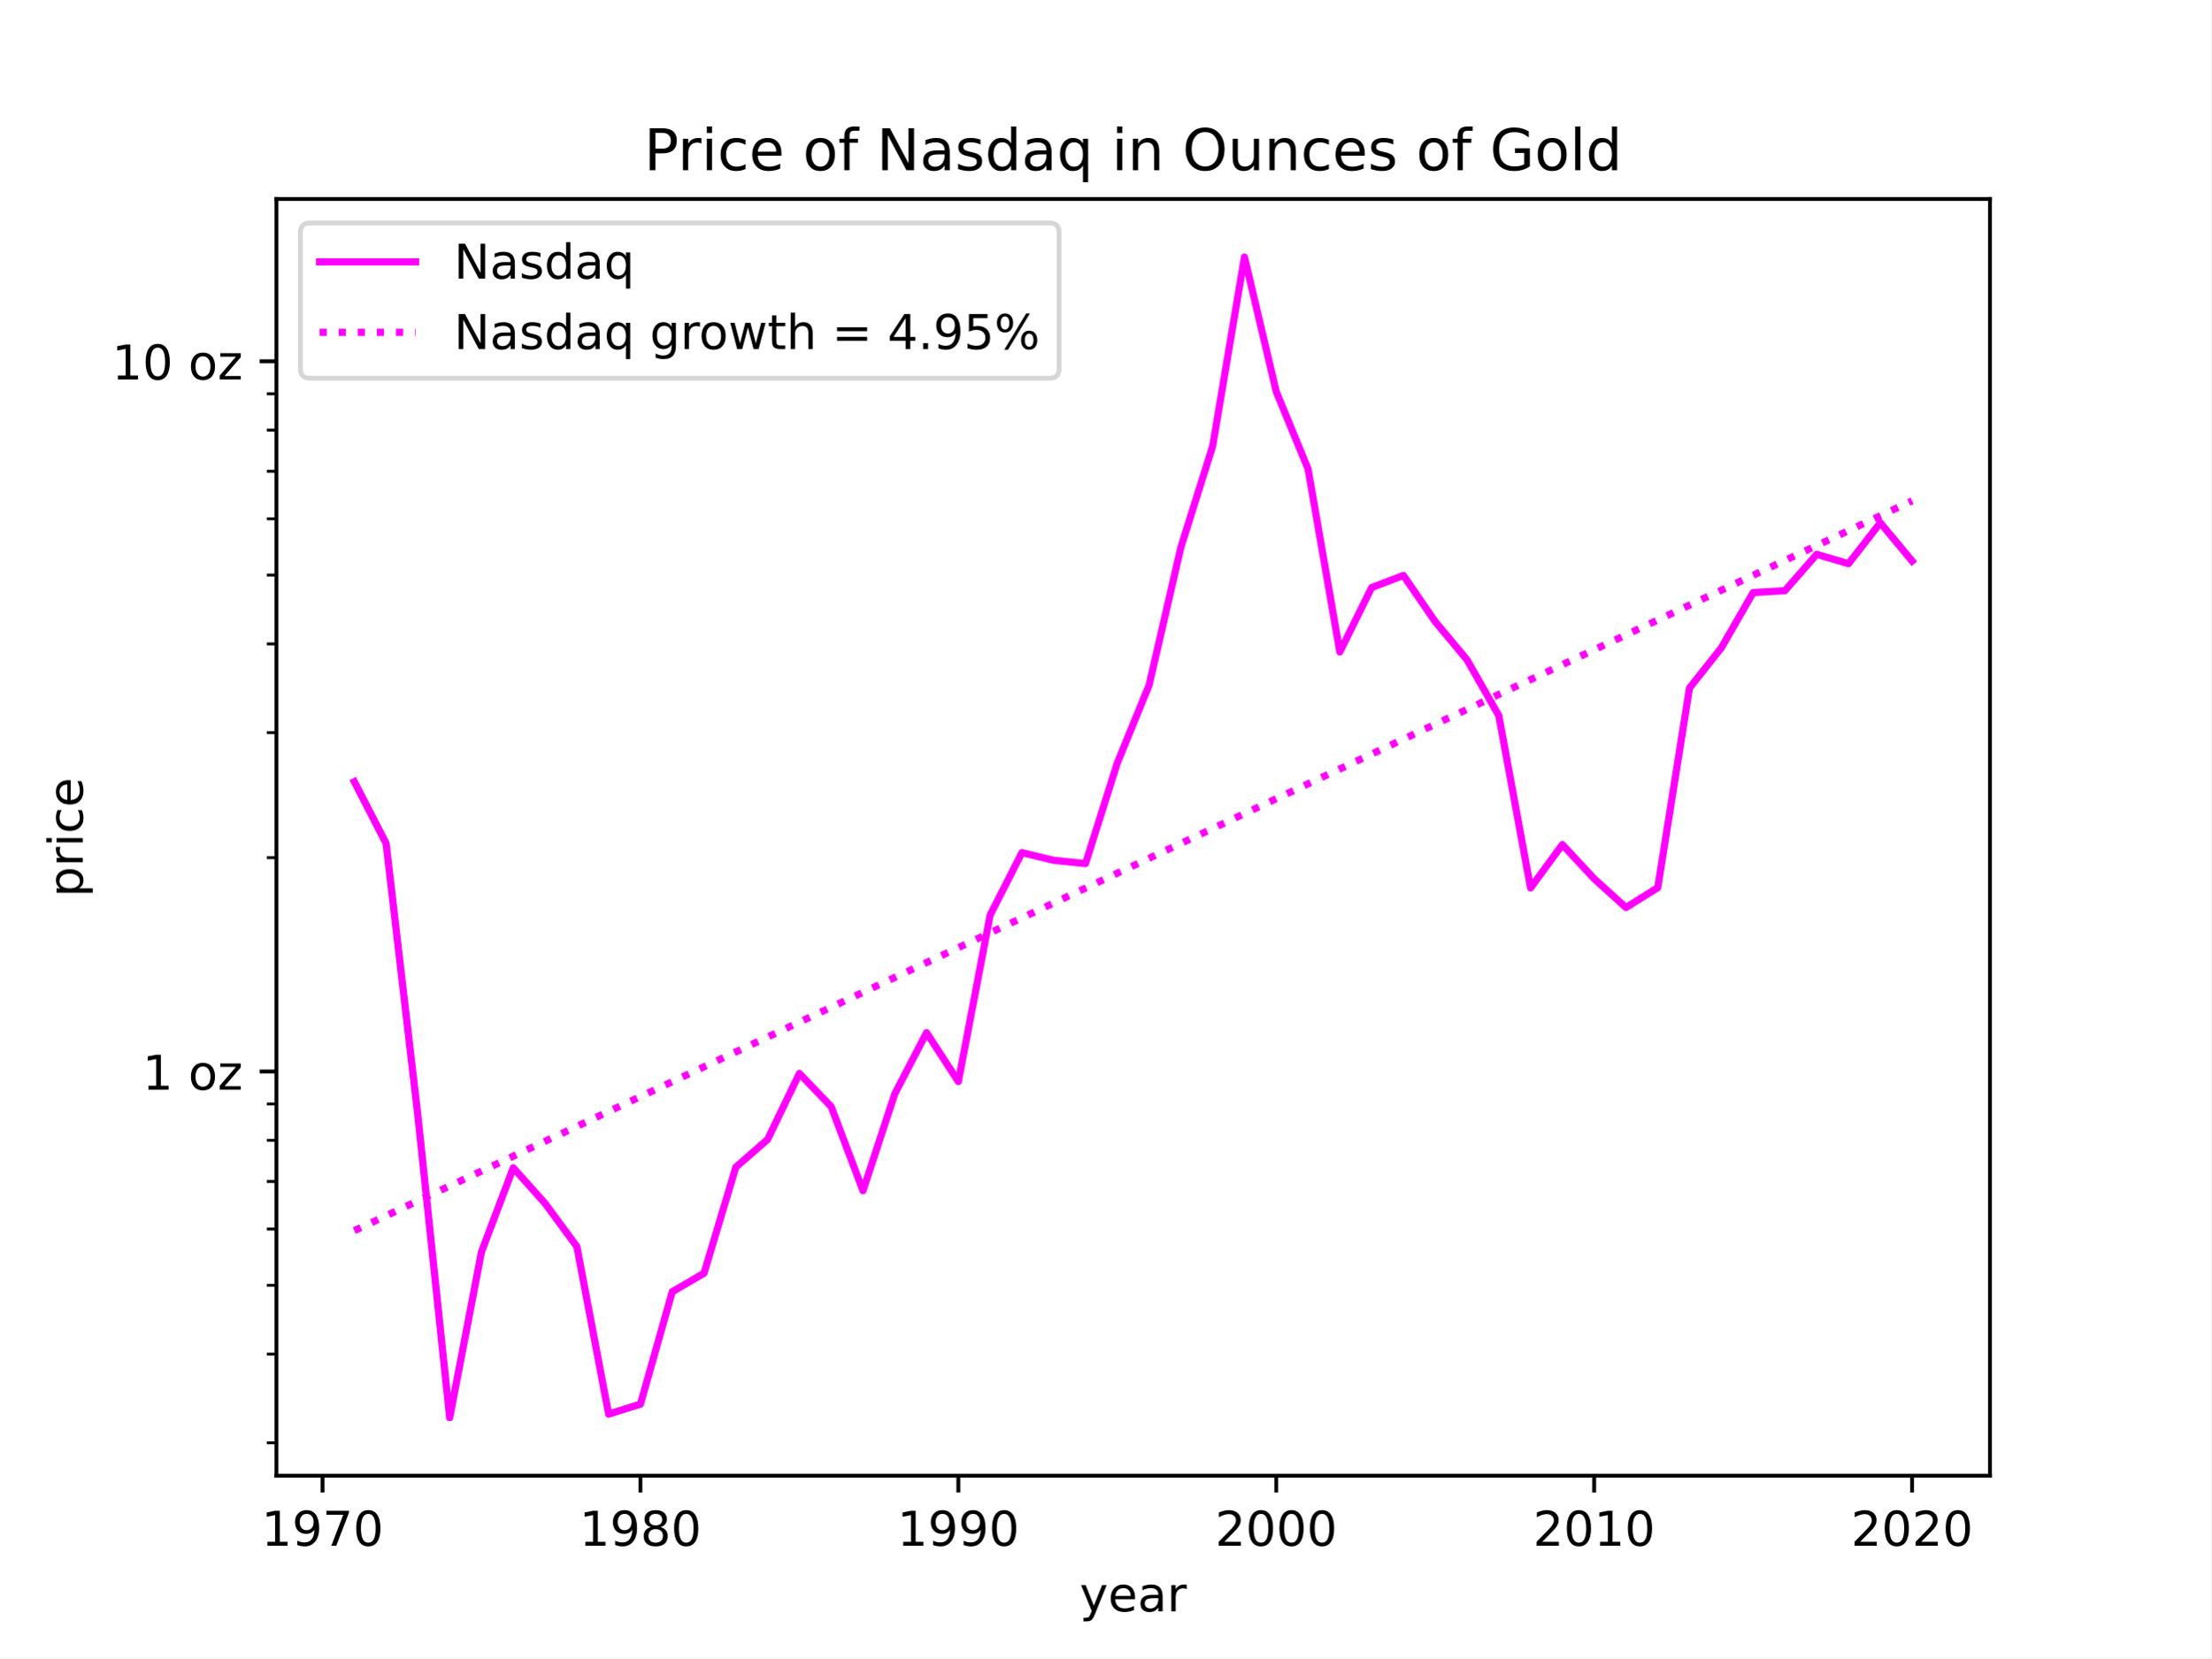
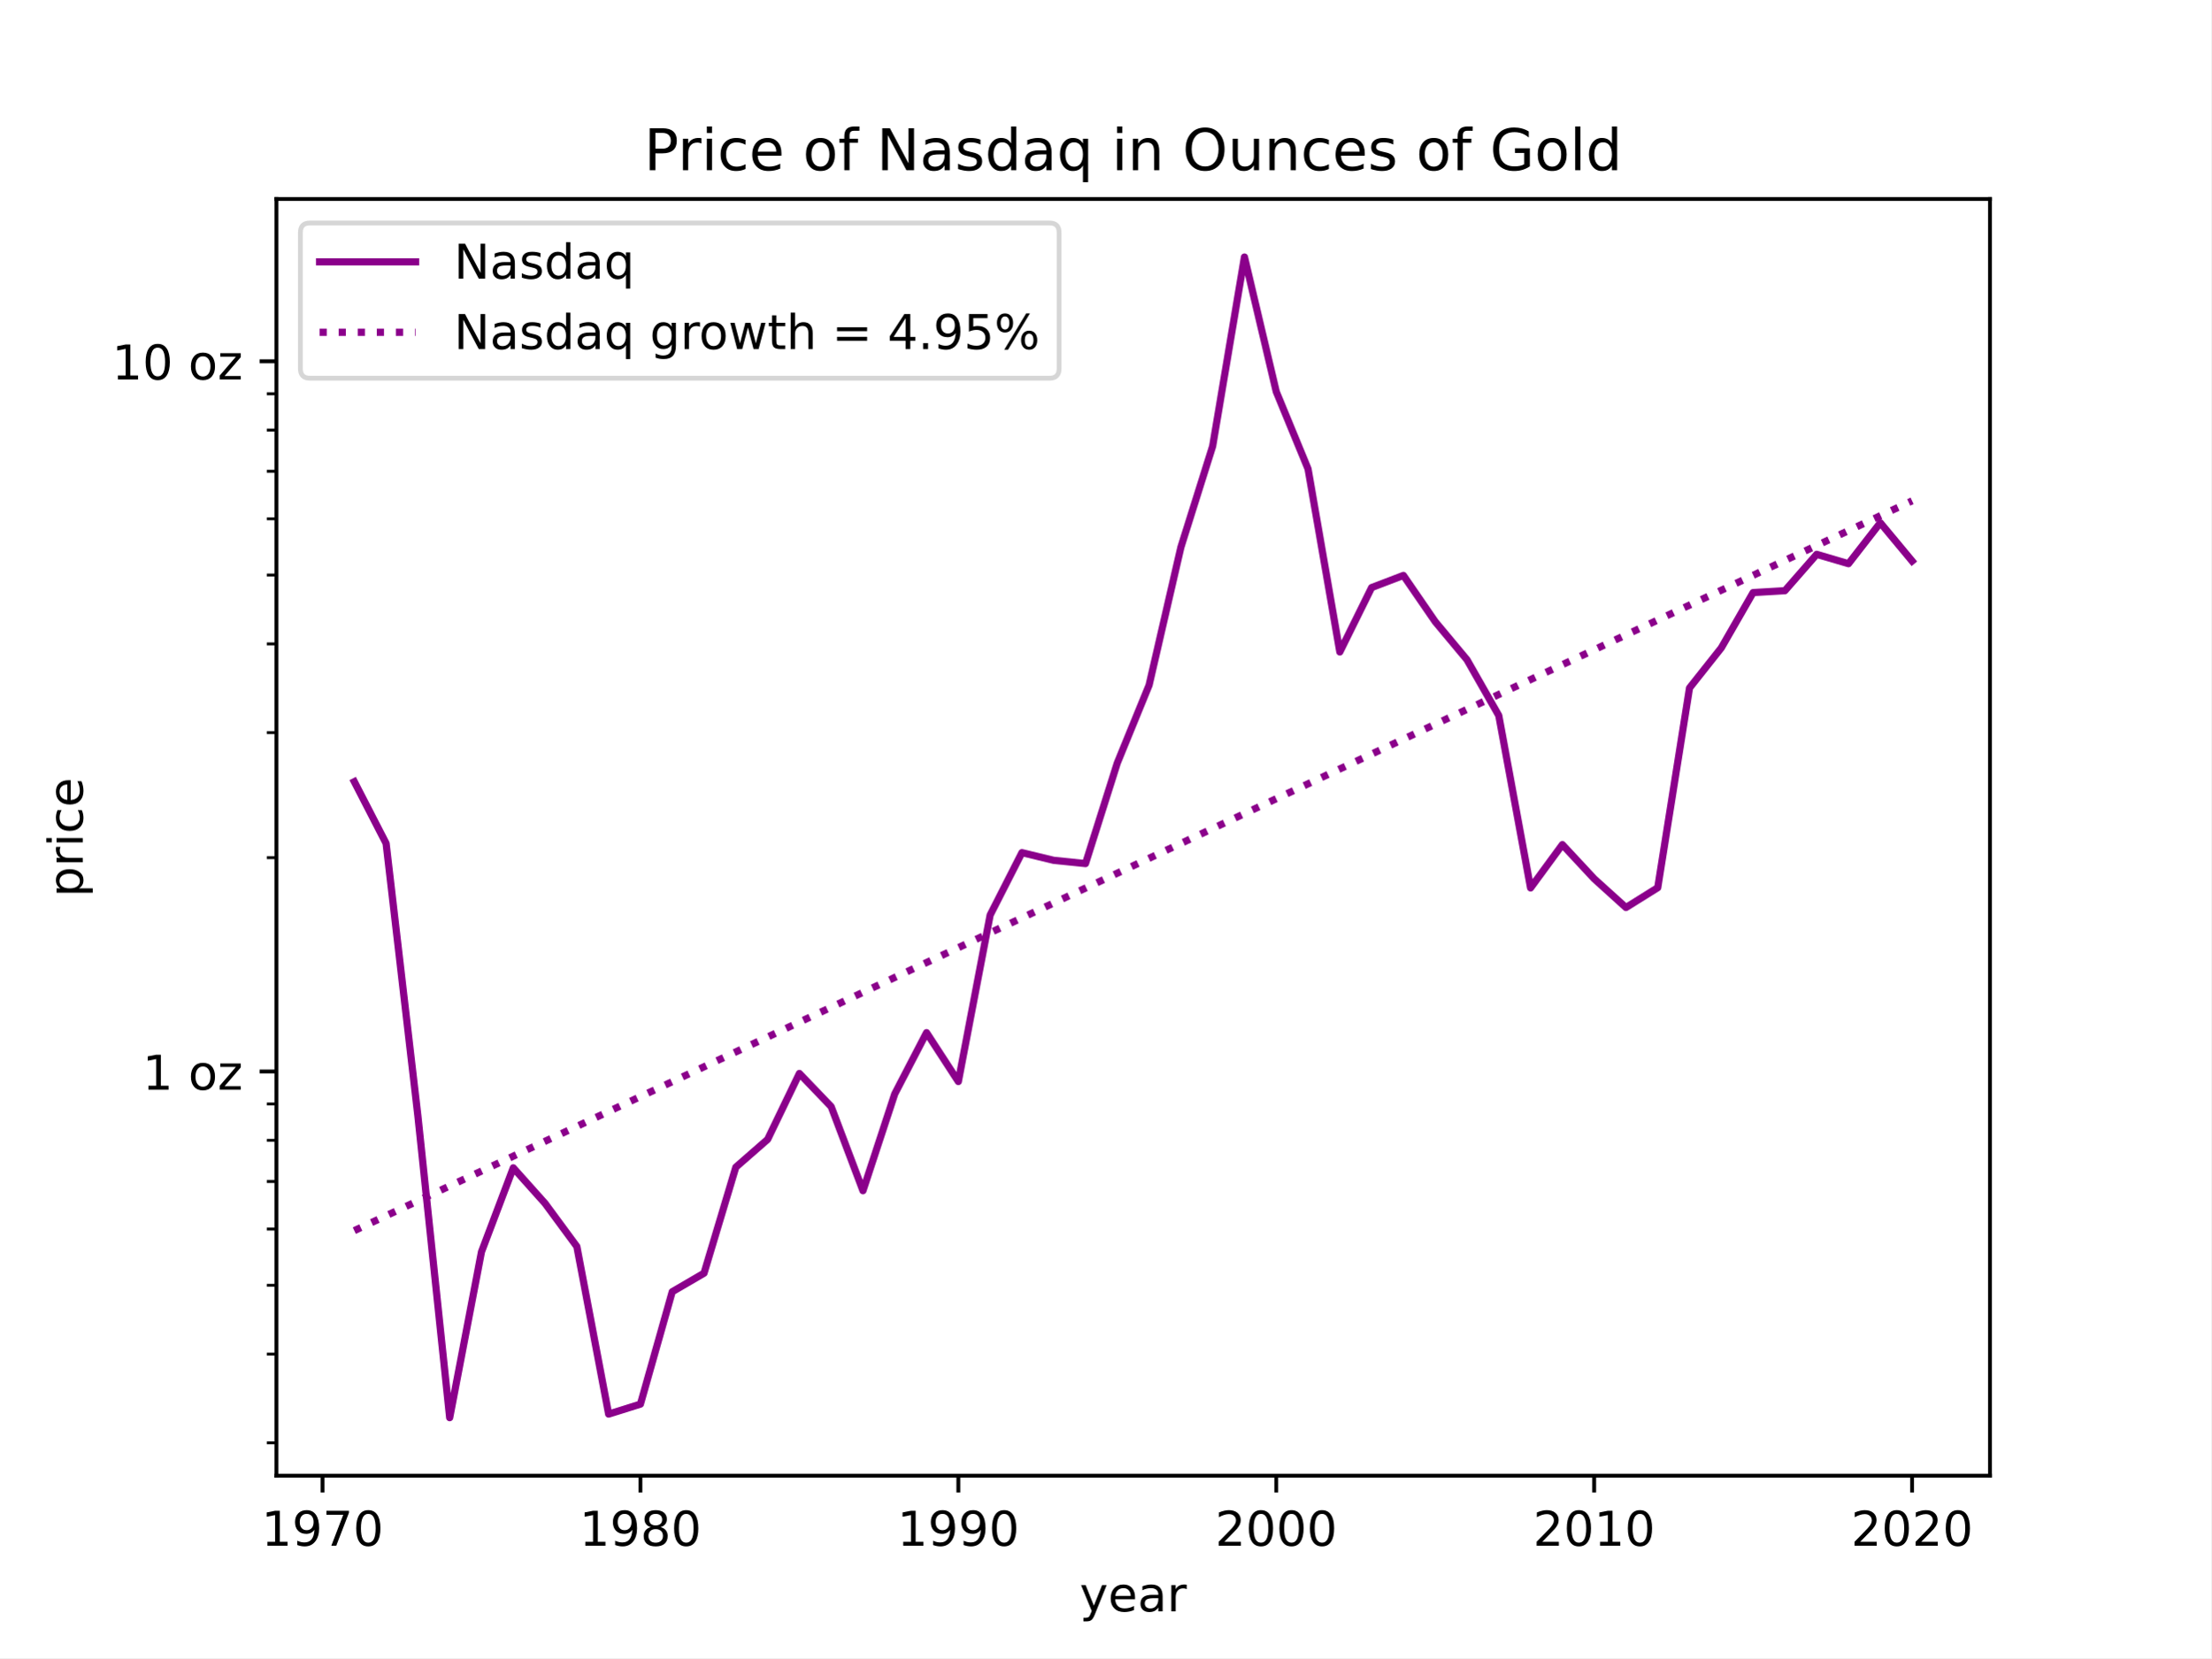
<svg xmlns="http://www.w3.org/2000/svg" xmlns:xlink="http://www.w3.org/1999/xlink" height="345.6pt" version="1.1" viewBox="0 0 460.8 345.6" width="460.8pt">
  <defs>
    <style type="text/css">
*{stroke-linecap:butt;stroke-linejoin:round;}
  </style>
  </defs>
  <g id="figure_1">
    <g id="patch_1">
      <path d="M 0 345.6  L 460.8 345.6  L 460.8 0  L 0 0  z " style="fill:#ffffff;" />
    </g>
    <g id="axes_1">
      <g id="patch_2">
        <path d="M 57.6 307.584  L 414.72 307.584  L 414.72 41.472  L 57.6 41.472  z " style="fill:#ffffff;" />
      </g>
      <g id="matplotlib.axis_1">
        <g id="xtick_1">
          <g id="line2d_1">
            <defs>
-               <path d="M 0 0  L 0 3.5  " id="m0774b07773" style="stroke:#000000;stroke-width:0.8;" />
-             </defs>
-             <g>
-               <use style="stroke:#000000;stroke-width:0.8;" x="67.207" xlink:href="#m0774b07773" y="307.584" />
+               <path d="M 0 0  L 0 3.5  " id="m27b70fcf14" style="stroke:#000000;stroke-width:0.8;" />
+             </defs>
+             <g>
+               <use style="stroke:#000000;stroke-width:0.8;" x="67.207" xlink:href="#m27b70fcf14" y="307.584" />
            </g>
          </g>
          <g id="text_1">
            <defs>
              <path d="M 12.406 8.297  L 28.516 8.297  L 28.516 63.922  L 10.984 60.406  L 10.984 69.391  L 28.422 72.906  L 38.281 72.906  L 38.281 8.297  L 54.391 8.297  L 54.391 0  L 12.406 0  z " id="DejaVuSans-49" />
              <path d="M 10.984 1.516  L 10.984 10.5  Q 14.703 8.734 18.5 7.812  Q 22.312 6.891 25.984 6.891  Q 35.75 6.891 40.891 13.453  Q 46.047 20.016 46.781 33.406  Q 43.953 29.203 39.594 26.953  Q 35.25 24.703 29.984 24.703  Q 19.047 24.703 12.672 31.312  Q 6.297 37.938 6.297 49.422  Q 6.297 60.641 12.938 67.422  Q 19.578 74.219 30.609 74.219  Q 43.266 74.219 49.922 64.516  Q 56.594 54.828 56.594 36.375  Q 56.594 19.141 48.406 8.859  Q 40.234 -1.422 26.422 -1.422  Q 22.703 -1.422 18.891 -0.688  Q 15.094 0.047 10.984 1.516  z M 30.609 32.422  Q 37.25 32.422 41.125 36.953  Q 45.016 41.5 45.016 49.422  Q 45.016 57.281 41.125 61.844  Q 37.25 66.406 30.609 66.406  Q 23.969 66.406 20.094 61.844  Q 16.219 57.281 16.219 49.422  Q 16.219 41.5 20.094 36.953  Q 23.969 32.422 30.609 32.422  z " id="DejaVuSans-57" />
              <path d="M 8.203 72.906  L 55.078 72.906  L 55.078 68.703  L 28.609 0  L 18.312 0  L 43.219 64.594  L 8.203 64.594  z " id="DejaVuSans-55" />
              <path d="M 31.781 66.406  Q 24.172 66.406 20.328 58.906  Q 16.5 51.422 16.5 36.375  Q 16.5 21.391 20.328 13.891  Q 24.172 6.391 31.781 6.391  Q 39.453 6.391 43.281 13.891  Q 47.125 21.391 47.125 36.375  Q 47.125 51.422 43.281 58.906  Q 39.453 66.406 31.781 66.406  z M 31.781 74.219  Q 44.047 74.219 50.516 64.516  Q 56.984 54.828 56.984 36.375  Q 56.984 17.969 50.516 8.266  Q 44.047 -1.422 31.781 -1.422  Q 19.531 -1.422 13.062 8.266  Q 6.594 17.969 6.594 36.375  Q 6.594 54.828 13.062 64.516  Q 19.531 74.219 31.781 74.219  z " id="DejaVuSans-48" />
            </defs>
            <g transform="translate(54.48212 322.1824)scale(0.1 -0.1)">
              <use xlink:href="#DejaVuSans-49" />
              <use x="63.623" xlink:href="#DejaVuSans-57" />
              <use x="127.246" xlink:href="#DejaVuSans-55" />
              <use x="190.869" xlink:href="#DejaVuSans-48" />
            </g>
          </g>
        </g>
        <g id="xtick_2">
          <g id="line2d_2">
            <g>
-               <use style="stroke:#000000;stroke-width:0.8;" x="133.463" xlink:href="#m0774b07773" y="307.584" />
+               <use style="stroke:#000000;stroke-width:0.8;" x="133.463" xlink:href="#m27b70fcf14" y="307.584" />
            </g>
          </g>
          <g id="text_2">
            <defs>
              <path d="M 31.781 34.625  Q 24.75 34.625 20.719 30.859  Q 16.703 27.094 16.703 20.516  Q 16.703 13.922 20.719 10.156  Q 24.75 6.391 31.781 6.391  Q 38.812 6.391 42.859 10.172  Q 46.922 13.969 46.922 20.516  Q 46.922 27.094 42.891 30.859  Q 38.875 34.625 31.781 34.625  z M 21.922 38.812  Q 15.578 40.375 12.031 44.719  Q 8.5 49.078 8.5 55.328  Q 8.5 64.062 14.719 69.141  Q 20.953 74.219 31.781 74.219  Q 42.672 74.219 48.875 69.141  Q 55.078 64.062 55.078 55.328  Q 55.078 49.078 51.531 44.719  Q 48 40.375 41.703 38.812  Q 48.828 37.156 52.797 32.312  Q 56.781 27.484 56.781 20.516  Q 56.781 9.906 50.312 4.234  Q 43.844 -1.422 31.781 -1.422  Q 19.734 -1.422 13.25 4.234  Q 6.781 9.906 6.781 20.516  Q 6.781 27.484 10.781 32.312  Q 14.797 37.156 21.922 38.812  z M 18.312 54.391  Q 18.312 48.734 21.844 45.562  Q 25.391 42.391 31.781 42.391  Q 38.141 42.391 41.719 45.562  Q 45.312 48.734 45.312 54.391  Q 45.312 60.062 41.719 63.234  Q 38.141 66.406 31.781 66.406  Q 25.391 66.406 21.844 63.234  Q 18.312 60.062 18.312 54.391  z " id="DejaVuSans-56" />
            </defs>
            <g transform="translate(120.7382 322.1824)scale(0.1 -0.1)">
              <use xlink:href="#DejaVuSans-49" />
              <use x="63.623" xlink:href="#DejaVuSans-57" />
              <use x="127.246" xlink:href="#DejaVuSans-56" />
              <use x="190.869" xlink:href="#DejaVuSans-48" />
            </g>
          </g>
        </g>
        <g id="xtick_3">
          <g id="line2d_3">
            <g>
-               <use style="stroke:#000000;stroke-width:0.8;" x="199.719" xlink:href="#m0774b07773" y="307.584" />
+               <use style="stroke:#000000;stroke-width:0.8;" x="199.719" xlink:href="#m27b70fcf14" y="307.584" />
            </g>
          </g>
          <g id="text_3">
            <g transform="translate(186.9942 322.1824)scale(0.1 -0.1)">
              <use xlink:href="#DejaVuSans-49" />
              <use x="63.623" xlink:href="#DejaVuSans-57" />
              <use x="127.246" xlink:href="#DejaVuSans-57" />
              <use x="190.869" xlink:href="#DejaVuSans-48" />
            </g>
          </g>
        </g>
        <g id="xtick_4">
          <g id="line2d_4">
            <g>
-               <use style="stroke:#000000;stroke-width:0.8;" x="265.975" xlink:href="#m0774b07773" y="307.584" />
+               <use style="stroke:#000000;stroke-width:0.8;" x="265.975" xlink:href="#m27b70fcf14" y="307.584" />
            </g>
          </g>
          <g id="text_4">
            <defs>
              <path d="M 19.188 8.297  L 53.609 8.297  L 53.609 0  L 7.328 0  L 7.328 8.297  Q 12.938 14.109 22.625 23.891  Q 32.328 33.688 34.812 36.531  Q 39.547 41.844 41.422 45.531  Q 43.312 49.219 43.312 52.781  Q 43.312 58.594 39.234 62.25  Q 35.156 65.922 28.609 65.922  Q 23.969 65.922 18.812 64.312  Q 13.672 62.703 7.812 59.422  L 7.812 69.391  Q 13.766 71.781 18.938 73  Q 24.125 74.219 28.422 74.219  Q 39.75 74.219 46.484 68.547  Q 53.219 62.891 53.219 53.422  Q 53.219 48.922 51.531 44.891  Q 49.859 40.875 45.406 35.406  Q 44.188 33.984 37.641 27.219  Q 31.109 20.453 19.188 8.297  z " id="DejaVuSans-50" />
            </defs>
            <g transform="translate(253.2502 322.1824)scale(0.1 -0.1)">
              <use xlink:href="#DejaVuSans-50" />
              <use x="63.623" xlink:href="#DejaVuSans-48" />
              <use x="127.246" xlink:href="#DejaVuSans-48" />
              <use x="190.869" xlink:href="#DejaVuSans-48" />
            </g>
          </g>
        </g>
        <g id="xtick_5">
          <g id="line2d_5">
            <g>
-               <use style="stroke:#000000;stroke-width:0.8;" x="332.231" xlink:href="#m0774b07773" y="307.584" />
+               <use style="stroke:#000000;stroke-width:0.8;" x="332.231" xlink:href="#m27b70fcf14" y="307.584" />
            </g>
          </g>
          <g id="text_5">
            <g transform="translate(319.5062 322.1824)scale(0.1 -0.1)">
              <use xlink:href="#DejaVuSans-50" />
              <use x="63.623" xlink:href="#DejaVuSans-48" />
              <use x="127.246" xlink:href="#DejaVuSans-49" />
              <use x="190.869" xlink:href="#DejaVuSans-48" />
            </g>
          </g>
        </g>
        <g id="xtick_6">
          <g id="line2d_6">
            <g>
-               <use style="stroke:#000000;stroke-width:0.8;" x="398.487" xlink:href="#m0774b07773" y="307.584" />
+               <use style="stroke:#000000;stroke-width:0.8;" x="398.487" xlink:href="#m27b70fcf14" y="307.584" />
            </g>
          </g>
          <g id="text_6">
            <g transform="translate(385.7623 322.1824)scale(0.1 -0.1)">
              <use xlink:href="#DejaVuSans-50" />
              <use x="63.623" xlink:href="#DejaVuSans-48" />
              <use x="127.246" xlink:href="#DejaVuSans-50" />
              <use x="190.869" xlink:href="#DejaVuSans-48" />
            </g>
          </g>
        </g>
        <g id="text_7">
          <defs>
            <path d="M 32.172 -5.078  Q 28.375 -14.844 24.75 -17.812  Q 21.141 -20.797 15.094 -20.797  L 7.906 -20.797  L 7.906 -13.281  L 13.188 -13.281  Q 16.891 -13.281 18.938 -11.516  Q 21 -9.766 23.484 -3.219  L 25.094 0.875  L 2.984 54.688  L 12.5 54.688  L 29.594 11.922  L 46.688 54.688  L 56.203 54.688  z " id="DejaVuSans-121" />
            <path d="M 56.203 29.594  L 56.203 25.203  L 14.891 25.203  Q 15.484 15.922 20.484 11.062  Q 25.484 6.203 34.422 6.203  Q 39.594 6.203 44.453 7.469  Q 49.312 8.734 54.109 11.281  L 54.109 2.781  Q 49.266 0.734 44.188 -0.344  Q 39.109 -1.422 33.891 -1.422  Q 20.797 -1.422 13.156 6.188  Q 5.516 13.812 5.516 26.812  Q 5.516 40.234 12.766 48.109  Q 20.016 56 32.328 56  Q 43.359 56 49.781 48.891  Q 56.203 41.797 56.203 29.594  z M 47.219 32.234  Q 47.125 39.594 43.094 43.984  Q 39.062 48.391 32.422 48.391  Q 24.906 48.391 20.391 44.141  Q 15.875 39.891 15.188 32.172  z " id="DejaVuSans-101" />
            <path d="M 34.281 27.484  Q 23.391 27.484 19.188 25  Q 14.984 22.516 14.984 16.5  Q 14.984 11.719 18.141 8.906  Q 21.297 6.109 26.703 6.109  Q 34.188 6.109 38.703 11.406  Q 43.219 16.703 43.219 25.484  L 43.219 27.484  z M 52.203 31.203  L 52.203 0  L 43.219 0  L 43.219 8.297  Q 40.141 3.328 35.547 0.953  Q 30.953 -1.422 24.312 -1.422  Q 15.922 -1.422 10.953 3.297  Q 6 8.016 6 15.922  Q 6 25.141 12.172 29.828  Q 18.359 34.516 30.609 34.516  L 43.219 34.516  L 43.219 35.406  Q 43.219 41.609 39.141 45  Q 35.062 48.391 27.688 48.391  Q 23 48.391 18.547 47.266  Q 14.109 46.141 10.016 43.891  L 10.016 52.203  Q 14.938 54.109 19.578 55.047  Q 24.219 56 28.609 56  Q 40.484 56 46.344 49.844  Q 52.203 43.703 52.203 31.203  z " id="DejaVuSans-97" />
            <path d="M 41.109 46.297  Q 39.594 47.172 37.812 47.578  Q 36.031 48 33.891 48  Q 26.266 48 22.188 43.047  Q 18.109 38.094 18.109 28.812  L 18.109 0  L 9.078 0  L 9.078 54.688  L 18.109 54.688  L 18.109 46.188  Q 20.953 51.172 25.484 53.578  Q 30.031 56 36.531 56  Q 37.453 56 38.578 55.875  Q 39.703 55.766 41.062 55.516  z " id="DejaVuSans-114" />
          </defs>
          <g transform="translate(225.0045 335.8606)scale(0.1 -0.1)">
            <use xlink:href="#DejaVuSans-121" />
            <use x="59.18" xlink:href="#DejaVuSans-101" />
            <use x="120.703" xlink:href="#DejaVuSans-97" />
            <use x="181.982" xlink:href="#DejaVuSans-114" />
          </g>
        </g>
      </g>
      <g id="matplotlib.axis_2">
        <g id="ytick_1">
          <g id="line2d_7">
            <defs>
-               <path d="M 0 0  L -3.5 0  " id="m4d53ea74e2" style="stroke:#000000;stroke-width:0.8;" />
-             </defs>
-             <g>
-               <use style="stroke:#000000;stroke-width:0.8;" x="57.6" xlink:href="#m4d53ea74e2" y="223.33" />
+               <path d="M 0 0  L -3.5 0  " id="m5d9a4b7848" style="stroke:#000000;stroke-width:0.8;" />
+             </defs>
+             <g>
+               <use style="stroke:#000000;stroke-width:0.8;" x="57.6" xlink:href="#m5d9a4b7848" y="223.33" />
            </g>
          </g>
          <g id="text_8">
            <defs>
              <path id="DejaVuSans-32" />
              <path d="M 30.609 48.391  Q 23.391 48.391 19.188 42.75  Q 14.984 37.109 14.984 27.297  Q 14.984 17.484 19.156 11.844  Q 23.344 6.203 30.609 6.203  Q 37.797 6.203 41.984 11.859  Q 46.188 17.531 46.188 27.297  Q 46.188 37.016 41.984 42.703  Q 37.797 48.391 30.609 48.391  z M 30.609 56  Q 42.328 56 49.016 48.375  Q 55.719 40.766 55.719 27.297  Q 55.719 13.875 49.016 6.219  Q 42.328 -1.422 30.609 -1.422  Q 18.844 -1.422 12.172 6.219  Q 5.516 13.875 5.516 27.297  Q 5.516 40.766 12.172 48.375  Q 18.844 56 30.609 56  z " id="DejaVuSans-111" />
              <path d="M 5.516 54.688  L 48.188 54.688  L 48.188 46.484  L 14.406 7.172  L 48.188 7.172  L 48.188 0  L 4.297 0  L 4.297 8.203  L 38.094 47.516  L 5.516 47.516  z " id="DejaVuSans-122" />
            </defs>
            <g transform="translate(29.69219 227.1294)scale(0.1 -0.1)">
              <use xlink:href="#DejaVuSans-49" />
              <use x="63.623" xlink:href="#DejaVuSans-32" />
              <use x="95.41" xlink:href="#DejaVuSans-111" />
              <use x="156.592" xlink:href="#DejaVuSans-122" />
            </g>
          </g>
        </g>
        <g id="ytick_2">
          <g id="line2d_8">
            <g>
-               <use style="stroke:#000000;stroke-width:0.8;" x="57.6" xlink:href="#m4d53ea74e2" y="75.292" />
+               <use style="stroke:#000000;stroke-width:0.8;" x="57.6" xlink:href="#m5d9a4b7848" y="75.292" />
            </g>
          </g>
          <g id="text_9">
            <g transform="translate(23.32969 79.09156)scale(0.1 -0.1)">
              <use xlink:href="#DejaVuSans-49" />
              <use x="63.623" xlink:href="#DejaVuSans-48" />
              <use x="127.246" xlink:href="#DejaVuSans-32" />
              <use x="159.033" xlink:href="#DejaVuSans-111" />
              <use x="220.215" xlink:href="#DejaVuSans-122" />
            </g>
          </g>
        </g>
        <g id="ytick_3">
          <g id="line2d_9">
            <defs>
-               <path d="M 0 0  L -2 0  " id="mac7667393d" style="stroke:#000000;stroke-width:0.6;" />
-             </defs>
-             <g>
-               <use style="stroke:#000000;stroke-width:0.6;" x="57.6" xlink:href="#mac7667393d" y="300.736" />
+               <path d="M 0 0  L -2 0  " id="m9c80e11d33" style="stroke:#000000;stroke-width:0.6;" />
+             </defs>
+             <g>
+               <use style="stroke:#000000;stroke-width:0.6;" x="57.6" xlink:href="#m9c80e11d33" y="300.736" />
            </g>
          </g>
        </g>
        <g id="ytick_4">
          <g id="line2d_10">
            <g>
-               <use style="stroke:#000000;stroke-width:0.6;" x="57.6" xlink:href="#mac7667393d" y="282.24" />
+               <use style="stroke:#000000;stroke-width:0.6;" x="57.6" xlink:href="#m9c80e11d33" y="282.24" />
            </g>
          </g>
        </g>
        <g id="ytick_5">
          <g id="line2d_11">
            <g>
-               <use style="stroke:#000000;stroke-width:0.6;" x="57.6" xlink:href="#mac7667393d" y="267.894" />
+               <use style="stroke:#000000;stroke-width:0.6;" x="57.6" xlink:href="#m9c80e11d33" y="267.894" />
            </g>
          </g>
        </g>
        <g id="ytick_6">
          <g id="line2d_12">
            <g>
-               <use style="stroke:#000000;stroke-width:0.6;" x="57.6" xlink:href="#mac7667393d" y="256.172" />
+               <use style="stroke:#000000;stroke-width:0.6;" x="57.6" xlink:href="#m9c80e11d33" y="256.172" />
            </g>
          </g>
        </g>
        <g id="ytick_7">
          <g id="line2d_13">
            <g>
-               <use style="stroke:#000000;stroke-width:0.6;" x="57.6" xlink:href="#mac7667393d" y="246.262" />
+               <use style="stroke:#000000;stroke-width:0.6;" x="57.6" xlink:href="#m9c80e11d33" y="246.262" />
            </g>
          </g>
        </g>
        <g id="ytick_8">
          <g id="line2d_14">
            <g>
-               <use style="stroke:#000000;stroke-width:0.6;" x="57.6" xlink:href="#mac7667393d" y="237.677" />
+               <use style="stroke:#000000;stroke-width:0.6;" x="57.6" xlink:href="#m9c80e11d33" y="237.677" />
            </g>
          </g>
        </g>
        <g id="ytick_9">
          <g id="line2d_15">
            <g>
-               <use style="stroke:#000000;stroke-width:0.6;" x="57.6" xlink:href="#mac7667393d" y="230.104" />
+               <use style="stroke:#000000;stroke-width:0.6;" x="57.6" xlink:href="#m9c80e11d33" y="230.104" />
            </g>
          </g>
        </g>
        <g id="ytick_10">
          <g id="line2d_16">
            <g>
-               <use style="stroke:#000000;stroke-width:0.6;" x="57.6" xlink:href="#mac7667393d" y="178.766" />
+               <use style="stroke:#000000;stroke-width:0.6;" x="57.6" xlink:href="#m9c80e11d33" y="178.766" />
            </g>
          </g>
        </g>
        <g id="ytick_11">
          <g id="line2d_17">
            <g>
-               <use style="stroke:#000000;stroke-width:0.6;" x="57.6" xlink:href="#mac7667393d" y="152.698" />
+               <use style="stroke:#000000;stroke-width:0.6;" x="57.6" xlink:href="#m9c80e11d33" y="152.698" />
            </g>
          </g>
        </g>
        <g id="ytick_12">
          <g id="line2d_18">
            <g>
-               <use style="stroke:#000000;stroke-width:0.6;" x="57.6" xlink:href="#mac7667393d" y="134.203" />
+               <use style="stroke:#000000;stroke-width:0.6;" x="57.6" xlink:href="#m9c80e11d33" y="134.203" />
            </g>
          </g>
        </g>
        <g id="ytick_13">
          <g id="line2d_19">
            <g>
-               <use style="stroke:#000000;stroke-width:0.6;" x="57.6" xlink:href="#mac7667393d" y="119.856" />
+               <use style="stroke:#000000;stroke-width:0.6;" x="57.6" xlink:href="#m9c80e11d33" y="119.856" />
            </g>
          </g>
        </g>
        <g id="ytick_14">
          <g id="line2d_20">
            <g>
-               <use style="stroke:#000000;stroke-width:0.6;" x="57.6" xlink:href="#mac7667393d" y="108.134" />
+               <use style="stroke:#000000;stroke-width:0.6;" x="57.6" xlink:href="#m9c80e11d33" y="108.134" />
            </g>
          </g>
        </g>
        <g id="ytick_15">
          <g id="line2d_21">
            <g>
-               <use style="stroke:#000000;stroke-width:0.6;" x="57.6" xlink:href="#mac7667393d" y="98.224" />
+               <use style="stroke:#000000;stroke-width:0.6;" x="57.6" xlink:href="#m9c80e11d33" y="98.224" />
            </g>
          </g>
        </g>
        <g id="ytick_16">
          <g id="line2d_22">
            <g>
-               <use style="stroke:#000000;stroke-width:0.6;" x="57.6" xlink:href="#mac7667393d" y="89.639" />
+               <use style="stroke:#000000;stroke-width:0.6;" x="57.6" xlink:href="#m9c80e11d33" y="89.639" />
            </g>
          </g>
        </g>
        <g id="ytick_17">
          <g id="line2d_23">
            <g>
-               <use style="stroke:#000000;stroke-width:0.6;" x="57.6" xlink:href="#mac7667393d" y="82.066" />
+               <use style="stroke:#000000;stroke-width:0.6;" x="57.6" xlink:href="#m9c80e11d33" y="82.066" />
            </g>
          </g>
        </g>
        <g id="text_10">
          <defs>
            <path d="M 18.109 8.203  L 18.109 -20.797  L 9.078 -20.797  L 9.078 54.688  L 18.109 54.688  L 18.109 46.391  Q 20.953 51.266 25.266 53.625  Q 29.594 56 35.594 56  Q 45.562 56 51.781 48.094  Q 58.016 40.188 58.016 27.297  Q 58.016 14.406 51.781 6.484  Q 45.562 -1.422 35.594 -1.422  Q 29.594 -1.422 25.266 0.953  Q 20.953 3.328 18.109 8.203  z M 48.688 27.297  Q 48.688 37.203 44.609 42.844  Q 40.531 48.484 33.406 48.484  Q 26.266 48.484 22.188 42.844  Q 18.109 37.203 18.109 27.297  Q 18.109 17.391 22.188 11.75  Q 26.266 6.109 33.406 6.109  Q 40.531 6.109 44.609 11.75  Q 48.688 17.391 48.688 27.297  z " id="DejaVuSans-112" />
            <path d="M 9.422 54.688  L 18.406 54.688  L 18.406 0  L 9.422 0  z M 9.422 75.984  L 18.406 75.984  L 18.406 64.594  L 9.422 64.594  z " id="DejaVuSans-105" />
            <path d="M 48.781 52.594  L 48.781 44.188  Q 44.969 46.297 41.141 47.344  Q 37.312 48.391 33.406 48.391  Q 24.656 48.391 19.812 42.844  Q 14.984 37.312 14.984 27.297  Q 14.984 17.281 19.812 11.734  Q 24.656 6.203 33.406 6.203  Q 37.312 6.203 41.141 7.25  Q 44.969 8.297 48.781 10.406  L 48.781 2.094  Q 45.016 0.344 40.984 -0.531  Q 36.969 -1.422 32.422 -1.422  Q 20.062 -1.422 12.781 6.344  Q 5.516 14.109 5.516 27.297  Q 5.516 40.672 12.859 48.328  Q 20.219 56 33.016 56  Q 37.156 56 41.109 55.141  Q 45.062 54.297 48.781 52.594  z " id="DejaVuSans-99" />
          </defs>
          <g transform="translate(17.25 186.9725)rotate(-90)scale(0.1 -0.1)">
            <use xlink:href="#DejaVuSans-112" />
            <use x="63.477" xlink:href="#DejaVuSans-114" />
            <use x="104.59" xlink:href="#DejaVuSans-105" />
            <use x="132.373" xlink:href="#DejaVuSans-99" />
            <use x="187.354" xlink:href="#DejaVuSans-101" />
          </g>
        </g>
      </g>
      <g id="line2d_24">
-         <path clip-path="url(#p3d8e343dd4)" d="M 73.833 162.927  L 80.458 175.79  L 87.084 232.595  L 93.71 295.488  L 100.335 260.924  L 106.961 243.414  L 113.586 250.821  L 120.212 259.816  L 126.838 294.749  L 133.463 292.666  L 140.089 269.245  L 146.714 265.381  L 153.34 243.286  L 159.966 237.494  L 166.591 223.744  L 173.217 230.656  L 179.842 248.187  L 186.468 228.003  L 193.094 215.236  L 199.719 225.428  L 206.345 190.734  L 212.97 177.718  L 219.596 179.318  L 226.222 179.998  L 232.847 159.029  L 239.473 142.811  L 246.098 114.072  L 252.724 92.978  L 259.35 53.568  L 265.975 81.631  L 272.601 97.731  L 279.226 135.889  L 285.852 122.462  L 292.478 119.932  L 299.103 129.57  L 305.729 137.51  L 312.354 149.141  L 318.98 185.07  L 325.606 176.042  L 332.231 183.16  L 338.857 189.155  L 345.482 185.02  L 352.108 143.388  L 358.734 135.025  L 365.359 123.507  L 371.985 123.114  L 378.61 115.538  L 385.236 117.485  L 391.862 108.959  L 398.487 116.927  " style="fill:none;stroke:#ff00ff;stroke-linecap:square;stroke-width:1.5;" />
+         <path clip-path="url(#p32e637ca64)" d="M 73.833 162.927  L 80.458 175.79  L 87.084 232.595  L 93.71 295.488  L 100.335 260.924  L 106.961 243.414  L 113.586 250.821  L 120.212 259.816  L 126.838 294.749  L 133.463 292.666  L 140.089 269.245  L 146.714 265.381  L 153.34 243.286  L 159.966 237.494  L 166.591 223.744  L 173.217 230.656  L 179.842 248.187  L 186.468 228.003  L 193.094 215.236  L 199.719 225.428  L 206.345 190.734  L 212.97 177.718  L 219.596 179.318  L 226.222 179.998  L 232.847 159.029  L 239.473 142.811  L 246.098 114.072  L 252.724 92.978  L 259.35 53.568  L 265.975 81.631  L 272.601 97.731  L 279.226 135.889  L 285.852 122.462  L 292.478 119.932  L 299.103 129.57  L 305.729 137.51  L 312.354 149.141  L 318.98 185.07  L 325.606 176.042  L 332.231 183.16  L 338.857 189.155  L 345.482 185.02  L 352.108 143.388  L 358.734 135.025  L 365.359 123.507  L 371.985 123.114  L 378.61 115.538  L 385.236 117.485  L 391.862 108.959  L 398.487 116.927  " style="fill:none;stroke:#8b008b;stroke-linecap:square;stroke-width:1.5;" />
      </g>
      <g id="line2d_25">
-         <path clip-path="url(#p3d8e343dd4)" d="M 73.833 256.509  L 80.458 253.404  L 87.084 250.3  L 93.71 247.195  L 100.335 244.09  L 106.961 240.986  L 113.586 237.881  L 120.212 234.777  L 126.838 231.672  L 133.463 228.567  L 140.089 225.463  L 146.714 222.358  L 153.34 219.254  L 159.966 216.149  L 166.591 213.045  L 173.217 209.94  L 179.842 206.835  L 186.468 203.731  L 193.094 200.626  L 199.719 197.522  L 206.345 194.417  L 212.97 191.313  L 219.596 188.208  L 226.222 185.103  L 232.847 181.999  L 239.473 178.894  L 246.098 175.79  L 252.724 172.685  L 259.35 169.581  L 265.975 166.476  L 272.601 163.371  L 279.226 160.267  L 285.852 157.162  L 292.478 154.058  L 299.103 150.953  L 305.729 147.849  L 312.354 144.744  L 318.98 141.639  L 325.606 138.535  L 332.231 135.43  L 338.857 132.326  L 345.482 129.221  L 352.108 126.117  L 358.734 123.012  L 365.359 119.907  L 371.985 116.803  L 378.61 113.698  L 385.236 110.594  L 391.862 107.489  L 398.487 104.385  " style="fill:none;stroke:#ff00ff;stroke-dasharray:1.5,2.475;stroke-dashoffset:0;stroke-width:1.5;" />
+         <path clip-path="url(#p32e637ca64)" d="M 73.833 256.509  L 80.458 253.404  L 87.084 250.3  L 93.71 247.195  L 100.335 244.09  L 106.961 240.986  L 113.586 237.881  L 120.212 234.777  L 126.838 231.672  L 133.463 228.567  L 140.089 225.463  L 146.714 222.358  L 153.34 219.254  L 159.966 216.149  L 166.591 213.045  L 173.217 209.94  L 179.842 206.835  L 186.468 203.731  L 193.094 200.626  L 199.719 197.522  L 206.345 194.417  L 212.97 191.313  L 219.596 188.208  L 226.222 185.103  L 232.847 181.999  L 239.473 178.894  L 246.098 175.79  L 252.724 172.685  L 259.35 169.581  L 265.975 166.476  L 272.601 163.371  L 279.226 160.267  L 285.852 157.162  L 292.478 154.058  L 299.103 150.953  L 305.729 147.849  L 312.354 144.744  L 318.98 141.639  L 325.606 138.535  L 332.231 135.43  L 338.857 132.326  L 345.482 129.221  L 352.108 126.117  L 358.734 123.012  L 365.359 119.907  L 371.985 116.803  L 378.61 113.698  L 385.236 110.594  L 391.862 107.489  L 398.487 104.385  " style="fill:none;stroke:#8b008b;stroke-dasharray:1.5,2.475;stroke-dashoffset:0;stroke-width:1.5;" />
      </g>
      <g id="patch_3">
        <path d="M 57.6 307.584  L 57.6 41.472  " style="fill:none;stroke:#000000;stroke-linecap:square;stroke-linejoin:miter;stroke-width:0.8;" />
      </g>
      <g id="patch_4">
        <path d="M 414.72 307.584  L 414.72 41.472  " style="fill:none;stroke:#000000;stroke-linecap:square;stroke-linejoin:miter;stroke-width:0.8;" />
      </g>
      <g id="patch_5">
        <path d="M 57.6 307.584  L 414.72 307.584  " style="fill:none;stroke:#000000;stroke-linecap:square;stroke-linejoin:miter;stroke-width:0.8;" />
      </g>
      <g id="patch_6">
        <path d="M 57.6 41.472  L 414.72 41.472  " style="fill:none;stroke:#000000;stroke-linecap:square;stroke-linejoin:miter;stroke-width:0.8;" />
      </g>
      <g id="text_11">
        <defs>
          <path d="M 19.672 64.797  L 19.672 37.406  L 32.078 37.406  Q 38.969 37.406 42.719 40.969  Q 46.484 44.531 46.484 51.125  Q 46.484 57.672 42.719 61.234  Q 38.969 64.797 32.078 64.797  z M 9.812 72.906  L 32.078 72.906  Q 44.344 72.906 50.609 67.359  Q 56.891 61.812 56.891 51.125  Q 56.891 40.328 50.609 34.812  Q 44.344 29.297 32.078 29.297  L 19.672 29.297  L 19.672 0  L 9.812 0  z " id="DejaVuSans-80" />
          <path d="M 37.109 75.984  L 37.109 68.5  L 28.516 68.5  Q 23.688 68.5 21.797 66.547  Q 19.922 64.594 19.922 59.516  L 19.922 54.688  L 34.719 54.688  L 34.719 47.703  L 19.922 47.703  L 19.922 0  L 10.891 0  L 10.891 47.703  L 2.297 47.703  L 2.297 54.688  L 10.891 54.688  L 10.891 58.5  Q 10.891 67.625 15.141 71.797  Q 19.391 75.984 28.609 75.984  z " id="DejaVuSans-102" />
          <path d="M 9.812 72.906  L 23.094 72.906  L 55.422 11.922  L 55.422 72.906  L 64.984 72.906  L 64.984 0  L 51.703 0  L 19.391 60.984  L 19.391 0  L 9.812 0  z " id="DejaVuSans-78" />
          <path d="M 44.281 53.078  L 44.281 44.578  Q 40.484 46.531 36.375 47.5  Q 32.281 48.484 27.875 48.484  Q 21.188 48.484 17.844 46.438  Q 14.5 44.391 14.5 40.281  Q 14.5 37.156 16.891 35.375  Q 19.281 33.594 26.516 31.984  L 29.594 31.297  Q 39.156 29.25 43.188 25.516  Q 47.219 21.781 47.219 15.094  Q 47.219 7.469 41.188 3.016  Q 35.156 -1.422 24.609 -1.422  Q 20.219 -1.422 15.453 -0.562  Q 10.688 0.297 5.422 2  L 5.422 11.281  Q 10.406 8.688 15.234 7.391  Q 20.062 6.109 24.812 6.109  Q 31.156 6.109 34.562 8.281  Q 37.984 10.453 37.984 14.406  Q 37.984 18.062 35.516 20.016  Q 33.062 21.969 24.703 23.781  L 21.578 24.516  Q 13.234 26.266 9.516 29.906  Q 5.812 33.547 5.812 39.891  Q 5.812 47.609 11.281 51.797  Q 16.75 56 26.812 56  Q 31.781 56 36.172 55.266  Q 40.578 54.547 44.281 53.078  z " id="DejaVuSans-115" />
          <path d="M 45.406 46.391  L 45.406 75.984  L 54.391 75.984  L 54.391 0  L 45.406 0  L 45.406 8.203  Q 42.578 3.328 38.25 0.953  Q 33.938 -1.422 27.875 -1.422  Q 17.969 -1.422 11.734 6.484  Q 5.516 14.406 5.516 27.297  Q 5.516 40.188 11.734 48.094  Q 17.969 56 27.875 56  Q 33.938 56 38.25 53.625  Q 42.578 51.266 45.406 46.391  z M 14.797 27.297  Q 14.797 17.391 18.875 11.75  Q 22.953 6.109 30.078 6.109  Q 37.203 6.109 41.297 11.75  Q 45.406 17.391 45.406 27.297  Q 45.406 37.203 41.297 42.844  Q 37.203 48.484 30.078 48.484  Q 22.953 48.484 18.875 42.844  Q 14.797 37.203 14.797 27.297  z " id="DejaVuSans-100" />
          <path d="M 14.797 27.297  Q 14.797 17.391 18.875 11.75  Q 22.953 6.109 30.078 6.109  Q 37.203 6.109 41.297 11.75  Q 45.406 17.391 45.406 27.297  Q 45.406 37.203 41.297 42.844  Q 37.203 48.484 30.078 48.484  Q 22.953 48.484 18.875 42.844  Q 14.797 37.203 14.797 27.297  z M 45.406 8.203  Q 42.578 3.328 38.25 0.953  Q 33.938 -1.422 27.875 -1.422  Q 17.969 -1.422 11.734 6.484  Q 5.516 14.406 5.516 27.297  Q 5.516 40.188 11.734 48.094  Q 17.969 56 27.875 56  Q 33.938 56 38.25 53.625  Q 42.578 51.266 45.406 46.391  L 45.406 54.688  L 54.391 54.688  L 54.391 -20.797  L 45.406 -20.797  z " id="DejaVuSans-113" />
          <path d="M 54.891 33.016  L 54.891 0  L 45.906 0  L 45.906 32.719  Q 45.906 40.484 42.875 44.328  Q 39.844 48.188 33.797 48.188  Q 26.516 48.188 22.312 43.547  Q 18.109 38.922 18.109 30.906  L 18.109 0  L 9.078 0  L 9.078 54.688  L 18.109 54.688  L 18.109 46.188  Q 21.344 51.125 25.703 53.562  Q 30.078 56 35.797 56  Q 45.219 56 50.047 50.172  Q 54.891 44.344 54.891 33.016  z " id="DejaVuSans-110" />
          <path d="M 39.406 66.219  Q 28.656 66.219 22.328 58.203  Q 16.016 50.203 16.016 36.375  Q 16.016 22.609 22.328 14.594  Q 28.656 6.594 39.406 6.594  Q 50.141 6.594 56.422 14.594  Q 62.703 22.609 62.703 36.375  Q 62.703 50.203 56.422 58.203  Q 50.141 66.219 39.406 66.219  z M 39.406 74.219  Q 54.734 74.219 63.906 63.938  Q 73.094 53.656 73.094 36.375  Q 73.094 19.141 63.906 8.859  Q 54.734 -1.422 39.406 -1.422  Q 24.031 -1.422 14.812 8.828  Q 5.609 19.094 5.609 36.375  Q 5.609 53.656 14.812 63.938  Q 24.031 74.219 39.406 74.219  z " id="DejaVuSans-79" />
          <path d="M 8.5 21.578  L 8.5 54.688  L 17.484 54.688  L 17.484 21.922  Q 17.484 14.156 20.5 10.266  Q 23.531 6.391 29.594 6.391  Q 36.859 6.391 41.078 11.031  Q 45.312 15.672 45.312 23.688  L 45.312 54.688  L 54.297 54.688  L 54.297 0  L 45.312 0  L 45.312 8.406  Q 42.047 3.422 37.719 1  Q 33.406 -1.422 27.688 -1.422  Q 18.266 -1.422 13.375 4.438  Q 8.5 10.297 8.5 21.578  z M 31.109 56  z " id="DejaVuSans-117" />
          <path d="M 59.516 10.406  L 59.516 29.984  L 43.406 29.984  L 43.406 38.094  L 69.281 38.094  L 69.281 6.781  Q 63.578 2.734 56.688 0.656  Q 49.812 -1.422 42 -1.422  Q 24.906 -1.422 15.25 8.562  Q 5.609 18.562 5.609 36.375  Q 5.609 54.25 15.25 64.234  Q 24.906 74.219 42 74.219  Q 49.125 74.219 55.547 72.453  Q 61.969 70.703 67.391 67.281  L 67.391 56.781  Q 61.922 61.422 55.766 63.766  Q 49.609 66.109 42.828 66.109  Q 29.438 66.109 22.719 58.641  Q 16.016 51.172 16.016 36.375  Q 16.016 21.625 22.719 14.156  Q 29.438 6.688 42.828 6.688  Q 48.047 6.688 52.141 7.594  Q 56.25 8.5 59.516 10.406  z " id="DejaVuSans-71" />
          <path d="M 9.422 75.984  L 18.406 75.984  L 18.406 0  L 9.422 0  z " id="DejaVuSans-108" />
        </defs>
        <g transform="translate(134.2181 35.472)scale(0.12 -0.12)">
          <use xlink:href="#DejaVuSans-80" />
          <use x="58.553" xlink:href="#DejaVuSans-114" />
          <use x="99.666" xlink:href="#DejaVuSans-105" />
          <use x="127.449" xlink:href="#DejaVuSans-99" />
          <use x="182.43" xlink:href="#DejaVuSans-101" />
          <use x="243.953" xlink:href="#DejaVuSans-32" />
          <use x="275.74" xlink:href="#DejaVuSans-111" />
          <use x="336.922" xlink:href="#DejaVuSans-102" />
          <use x="372.127" xlink:href="#DejaVuSans-32" />
          <use x="403.914" xlink:href="#DejaVuSans-78" />
          <use x="478.719" xlink:href="#DejaVuSans-97" />
          <use x="539.998" xlink:href="#DejaVuSans-115" />
          <use x="592.098" xlink:href="#DejaVuSans-100" />
          <use x="655.574" xlink:href="#DejaVuSans-97" />
          <use x="716.854" xlink:href="#DejaVuSans-113" />
          <use x="780.33" xlink:href="#DejaVuSans-32" />
          <use x="812.117" xlink:href="#DejaVuSans-105" />
          <use x="839.9" xlink:href="#DejaVuSans-110" />
          <use x="903.279" xlink:href="#DejaVuSans-32" />
          <use x="935.066" xlink:href="#DejaVuSans-79" />
          <use x="1013.777" xlink:href="#DejaVuSans-117" />
          <use x="1077.156" xlink:href="#DejaVuSans-110" />
          <use x="1140.535" xlink:href="#DejaVuSans-99" />
          <use x="1195.516" xlink:href="#DejaVuSans-101" />
          <use x="1257.039" xlink:href="#DejaVuSans-115" />
          <use x="1309.139" xlink:href="#DejaVuSans-32" />
          <use x="1340.926" xlink:href="#DejaVuSans-111" />
          <use x="1402.107" xlink:href="#DejaVuSans-102" />
          <use x="1437.312" xlink:href="#DejaVuSans-32" />
          <use x="1469.1" xlink:href="#DejaVuSans-71" />
          <use x="1546.59" xlink:href="#DejaVuSans-111" />
          <use x="1607.771" xlink:href="#DejaVuSans-108" />
          <use x="1635.555" xlink:href="#DejaVuSans-100" />
        </g>
      </g>
      <g id="legend_1">
        <g id="patch_7">
          <path d="M 64.6 78.828  L 218.714 78.828  Q 220.714 78.828 220.714 76.828  L 220.714 48.472  Q 220.714 46.472 218.714 46.472  L 64.6 46.472  Q 62.6 46.472 62.6 48.472  L 62.6 76.828  Q 62.6 78.828 64.6 78.828  z " style="fill:#ffffff;opacity:0.8;stroke:#cccccc;stroke-linejoin:miter;" />
        </g>
        <g id="line2d_26">
-           <path d="M 66.6 54.57  L 86.6 54.57  " style="fill:none;stroke:#ff00ff;stroke-linecap:square;stroke-width:1.5;" />
+           <path d="M 66.6 54.57  L 86.6 54.57  " style="fill:none;stroke:#8b008b;stroke-linecap:square;stroke-width:1.5;" />
        </g>
        <g id="line2d_27" />
        <g id="text_12">
          <g transform="translate(94.6 58.07044)scale(0.1 -0.1)">
            <use xlink:href="#DejaVuSans-78" />
            <use x="74.805" xlink:href="#DejaVuSans-97" />
            <use x="136.084" xlink:href="#DejaVuSans-115" />
            <use x="188.184" xlink:href="#DejaVuSans-100" />
            <use x="251.66" xlink:href="#DejaVuSans-97" />
            <use x="312.939" xlink:href="#DejaVuSans-113" />
          </g>
        </g>
        <g id="line2d_28">
-           <path d="M 66.6 69.249  L 86.6 69.249  " style="fill:none;stroke:#ff00ff;stroke-dasharray:1.5,2.475;stroke-dashoffset:0;stroke-width:1.5;" />
+           <path d="M 66.6 69.249  L 86.6 69.249  " style="fill:none;stroke:#8b008b;stroke-dasharray:1.5,2.475;stroke-dashoffset:0;stroke-width:1.5;" />
        </g>
        <g id="line2d_29" />
        <g id="text_13">
          <defs>
            <path d="M 45.406 27.984  Q 45.406 37.75 41.375 43.109  Q 37.359 48.484 30.078 48.484  Q 22.859 48.484 18.828 43.109  Q 14.797 37.75 14.797 27.984  Q 14.797 18.266 18.828 12.891  Q 22.859 7.516 30.078 7.516  Q 37.359 7.516 41.375 12.891  Q 45.406 18.266 45.406 27.984  z M 54.391 6.781  Q 54.391 -7.172 48.188 -13.984  Q 42 -20.797 29.203 -20.797  Q 24.469 -20.797 20.266 -20.094  Q 16.062 -19.391 12.109 -17.922  L 12.109 -9.188  Q 16.062 -11.328 19.922 -12.344  Q 23.781 -13.375 27.781 -13.375  Q 36.625 -13.375 41.016 -8.766  Q 45.406 -4.156 45.406 5.172  L 45.406 9.625  Q 42.625 4.781 38.281 2.391  Q 33.938 0 27.875 0  Q 17.828 0 11.672 7.656  Q 5.516 15.328 5.516 27.984  Q 5.516 40.672 11.672 48.328  Q 17.828 56 27.875 56  Q 33.938 56 38.281 53.609  Q 42.625 51.219 45.406 46.391  L 45.406 54.688  L 54.391 54.688  z " id="DejaVuSans-103" />
            <path d="M 4.203 54.688  L 13.188 54.688  L 24.422 12.016  L 35.594 54.688  L 46.188 54.688  L 57.422 12.016  L 68.609 54.688  L 77.594 54.688  L 63.281 0  L 52.688 0  L 40.922 44.828  L 29.109 0  L 18.5 0  z " id="DejaVuSans-119" />
            <path d="M 18.312 70.219  L 18.312 54.688  L 36.812 54.688  L 36.812 47.703  L 18.312 47.703  L 18.312 18.016  Q 18.312 11.328 20.141 9.422  Q 21.969 7.516 27.594 7.516  L 36.812 7.516  L 36.812 0  L 27.594 0  Q 17.188 0 13.234 3.875  Q 9.281 7.766 9.281 18.016  L 9.281 47.703  L 2.688 47.703  L 2.688 54.688  L 9.281 54.688  L 9.281 70.219  z " id="DejaVuSans-116" />
            <path d="M 54.891 33.016  L 54.891 0  L 45.906 0  L 45.906 32.719  Q 45.906 40.484 42.875 44.328  Q 39.844 48.188 33.797 48.188  Q 26.516 48.188 22.312 43.547  Q 18.109 38.922 18.109 30.906  L 18.109 0  L 9.078 0  L 9.078 75.984  L 18.109 75.984  L 18.109 46.188  Q 21.344 51.125 25.703 53.562  Q 30.078 56 35.797 56  Q 45.219 56 50.047 50.172  Q 54.891 44.344 54.891 33.016  z " id="DejaVuSans-104" />
            <path d="M 10.594 45.406  L 73.188 45.406  L 73.188 37.203  L 10.594 37.203  z M 10.594 25.484  L 73.188 25.484  L 73.188 17.188  L 10.594 17.188  z " id="DejaVuSans-61" />
            <path d="M 37.797 64.312  L 12.891 25.391  L 37.797 25.391  z M 35.203 72.906  L 47.609 72.906  L 47.609 25.391  L 58.016 25.391  L 58.016 17.188  L 47.609 17.188  L 47.609 0  L 37.797 0  L 37.797 17.188  L 4.891 17.188  L 4.891 26.703  z " id="DejaVuSans-52" />
            <path d="M 10.688 12.406  L 21 12.406  L 21 0  L 10.688 0  z " id="DejaVuSans-46" />
            <path d="M 10.797 72.906  L 49.516 72.906  L 49.516 64.594  L 19.828 64.594  L 19.828 46.734  Q 21.969 47.469 24.109 47.828  Q 26.266 48.188 28.422 48.188  Q 40.625 48.188 47.75 41.5  Q 54.891 34.812 54.891 23.391  Q 54.891 11.625 47.562 5.094  Q 40.234 -1.422 26.906 -1.422  Q 22.312 -1.422 17.547 -0.641  Q 12.797 0.141 7.719 1.703  L 7.719 11.625  Q 12.109 9.234 16.797 8.062  Q 21.484 6.891 26.703 6.891  Q 35.156 6.891 40.078 11.328  Q 45.016 15.766 45.016 23.391  Q 45.016 31 40.078 35.438  Q 35.156 39.891 26.703 39.891  Q 22.75 39.891 18.812 39.016  Q 14.891 38.141 10.797 36.281  z " id="DejaVuSans-53" />
            <path d="M 72.703 32.078  Q 68.453 32.078 66.031 28.469  Q 63.625 24.859 63.625 18.406  Q 63.625 12.062 66.031 8.422  Q 68.453 4.781 72.703 4.781  Q 76.859 4.781 79.266 8.422  Q 81.688 12.062 81.688 18.406  Q 81.688 24.812 79.266 28.438  Q 76.859 32.078 72.703 32.078  z M 72.703 38.281  Q 80.422 38.281 84.953 32.906  Q 89.5 27.547 89.5 18.406  Q 89.5 9.281 84.938 3.922  Q 80.375 -1.422 72.703 -1.422  Q 64.891 -1.422 60.344 3.922  Q 55.812 9.281 55.812 18.406  Q 55.812 27.594 60.375 32.938  Q 64.938 38.281 72.703 38.281  z M 22.312 68.016  Q 18.109 68.016 15.688 64.375  Q 13.281 60.75 13.281 54.391  Q 13.281 47.953 15.672 44.328  Q 18.062 40.719 22.312 40.719  Q 26.562 40.719 28.969 44.328  Q 31.391 47.953 31.391 54.391  Q 31.391 60.688 28.953 64.344  Q 26.516 68.016 22.312 68.016  z M 66.406 74.219  L 74.219 74.219  L 28.609 -1.422  L 20.797 -1.422  z M 22.312 74.219  Q 30.031 74.219 34.609 68.875  Q 39.203 63.531 39.203 54.391  Q 39.203 45.172 34.641 39.844  Q 30.078 34.516 22.312 34.516  Q 14.547 34.516 10.031 39.859  Q 5.516 45.219 5.516 54.391  Q 5.516 63.484 10.047 68.844  Q 14.594 74.219 22.312 74.219  z " id="DejaVuSans-37" />
          </defs>
          <g transform="translate(94.6 72.74856)scale(0.1 -0.1)">
            <use xlink:href="#DejaVuSans-78" />
            <use x="74.805" xlink:href="#DejaVuSans-97" />
            <use x="136.084" xlink:href="#DejaVuSans-115" />
            <use x="188.184" xlink:href="#DejaVuSans-100" />
            <use x="251.66" xlink:href="#DejaVuSans-97" />
            <use x="312.939" xlink:href="#DejaVuSans-113" />
            <use x="376.416" xlink:href="#DejaVuSans-32" />
            <use x="408.203" xlink:href="#DejaVuSans-103" />
            <use x="471.68" xlink:href="#DejaVuSans-114" />
            <use x="510.543" xlink:href="#DejaVuSans-111" />
            <use x="571.725" xlink:href="#DejaVuSans-119" />
            <use x="653.512" xlink:href="#DejaVuSans-116" />
            <use x="692.721" xlink:href="#DejaVuSans-104" />
            <use x="756.1" xlink:href="#DejaVuSans-32" />
            <use x="787.887" xlink:href="#DejaVuSans-61" />
            <use x="871.676" xlink:href="#DejaVuSans-32" />
            <use x="903.463" xlink:href="#DejaVuSans-52" />
            <use x="967.086" xlink:href="#DejaVuSans-46" />
            <use x="998.873" xlink:href="#DejaVuSans-57" />
            <use x="1062.496" xlink:href="#DejaVuSans-53" />
            <use x="1126.119" xlink:href="#DejaVuSans-37" />
          </g>
        </g>
      </g>
    </g>
  </g>
  <defs>
-     <clipPath id="p3d8e343dd4">
+     <clipPath id="p32e637ca64">
      <rect height="266.112" width="357.12" x="57.6" y="41.472" />
    </clipPath>
  </defs>
</svg>
